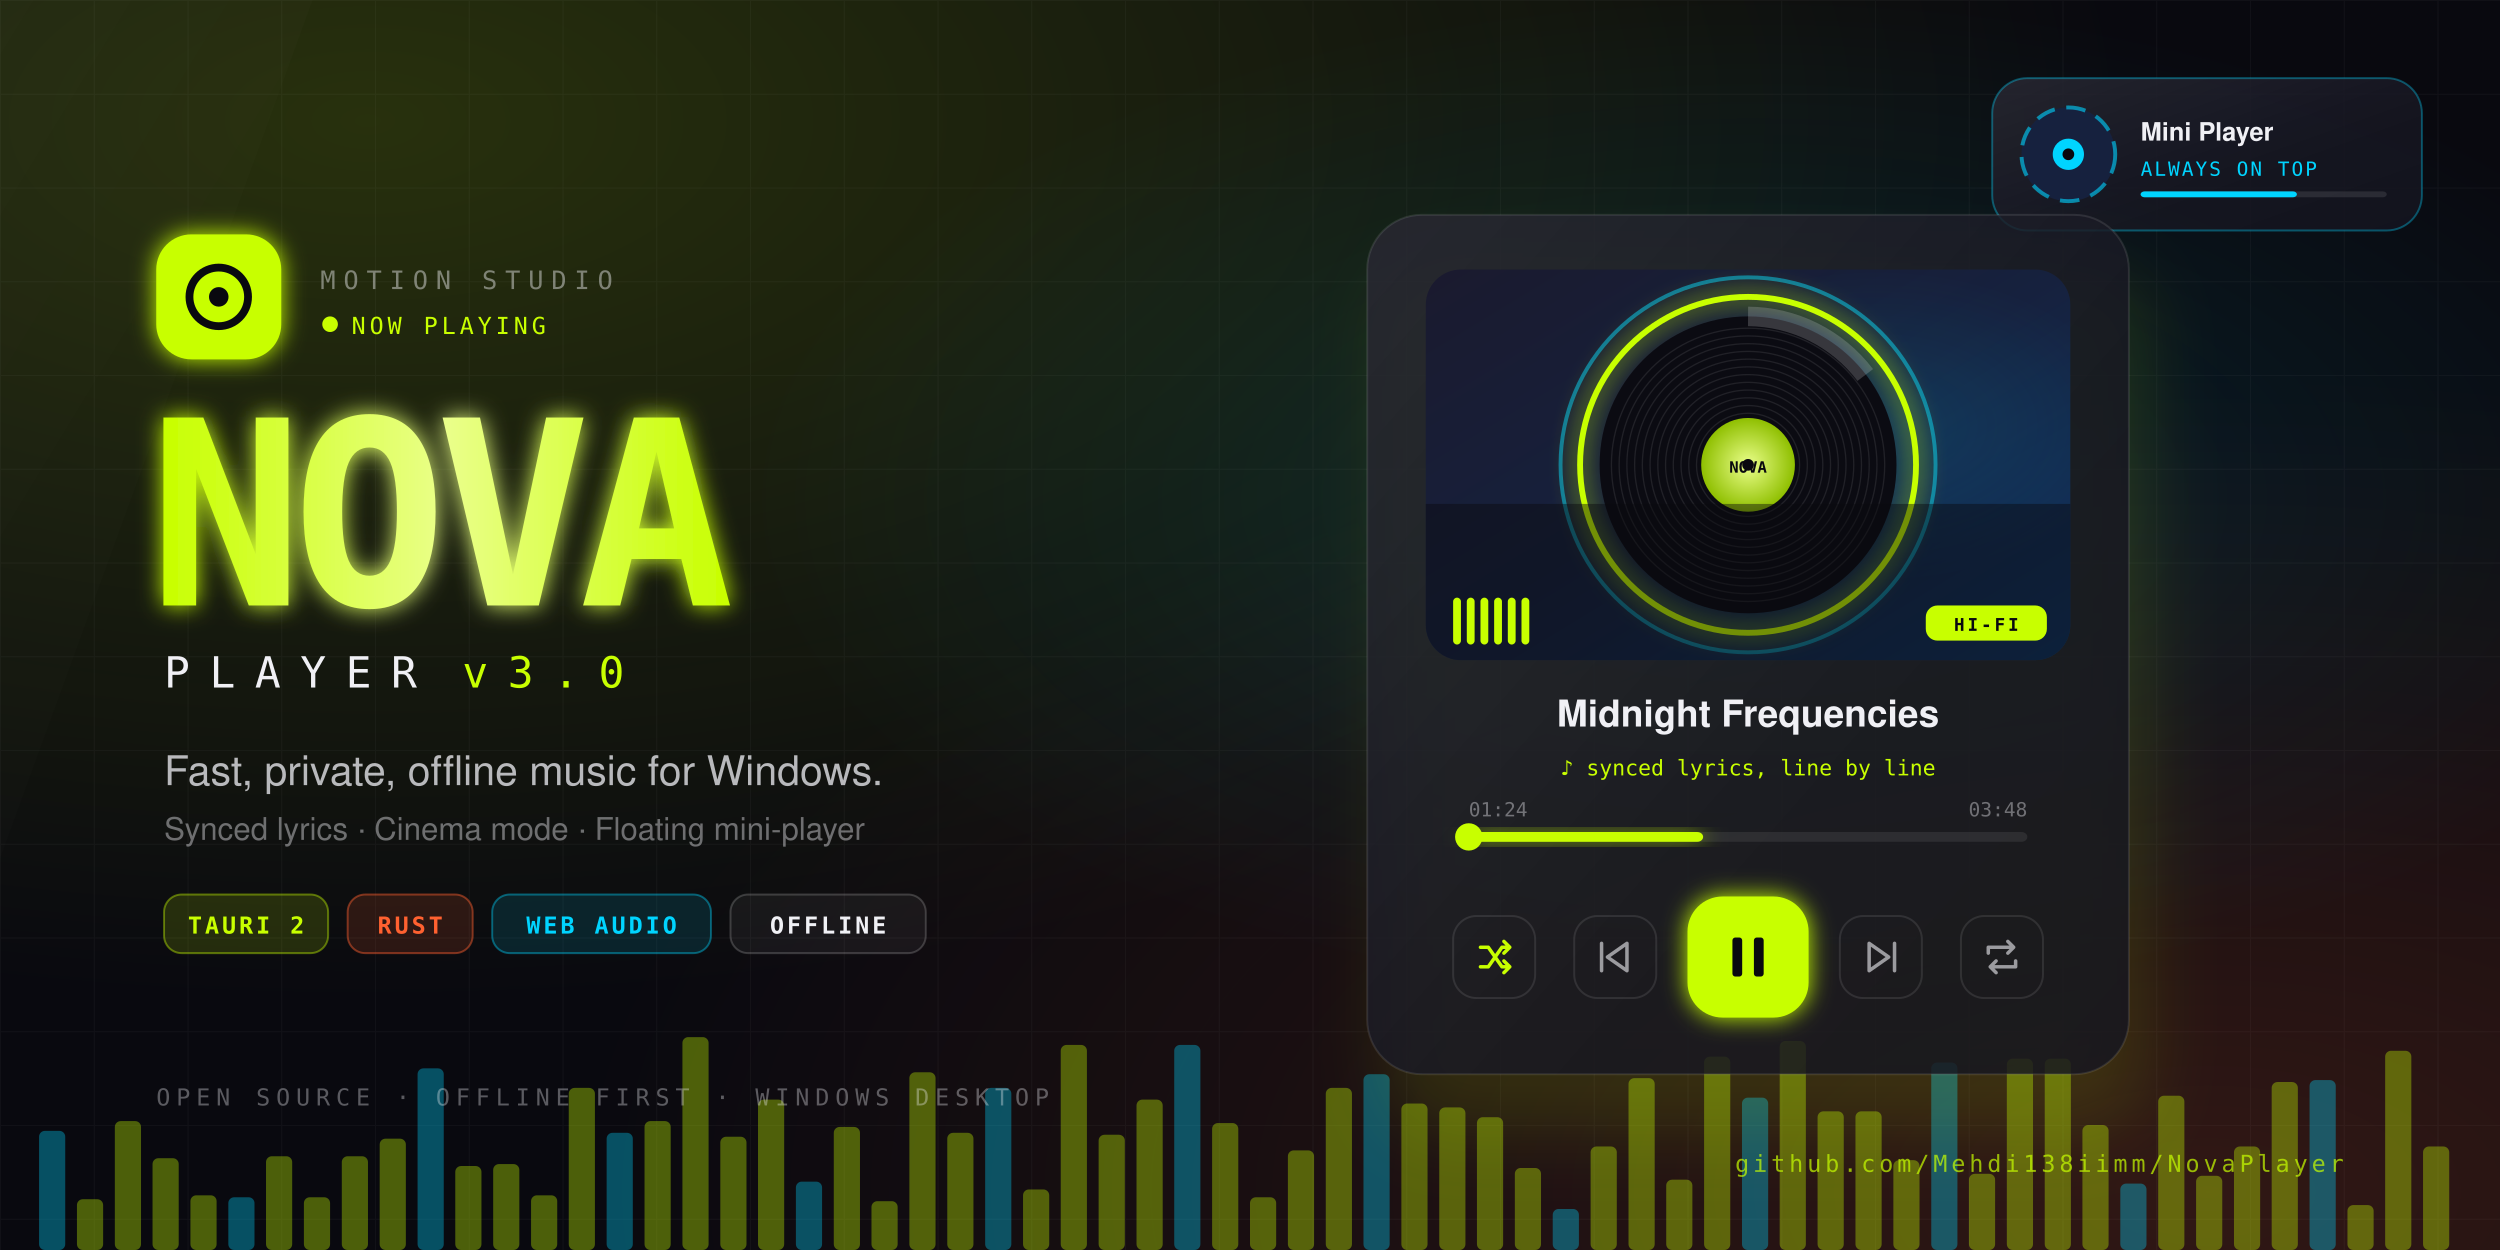
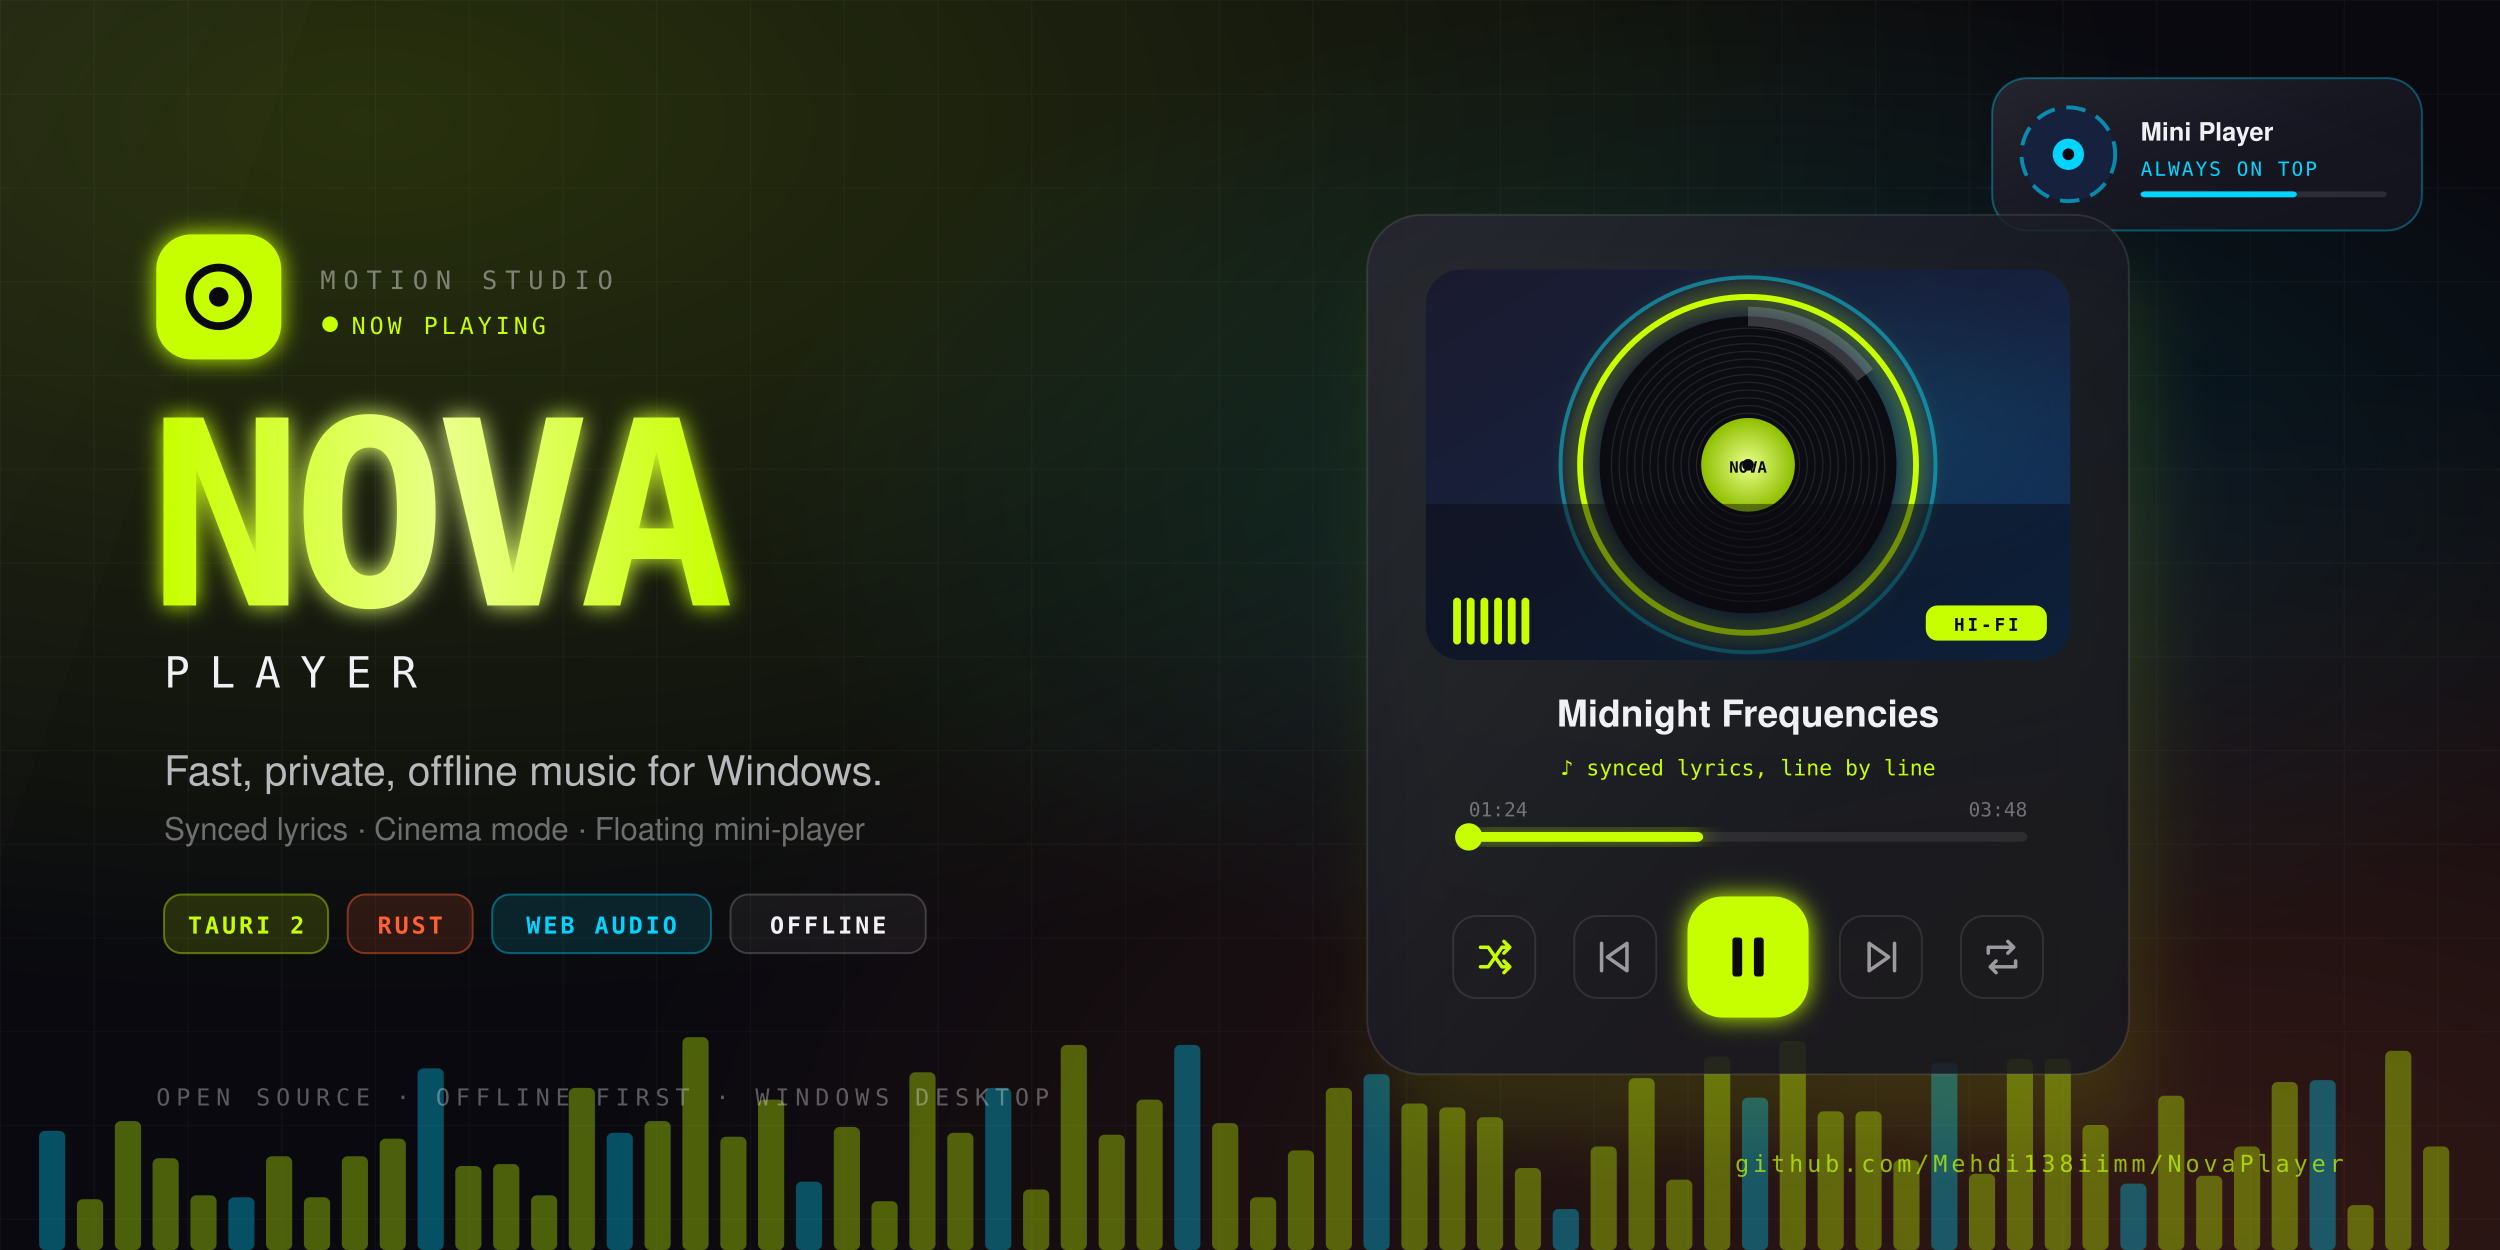
<svg xmlns="http://www.w3.org/2000/svg" viewBox="0 0 1280 640" width="1280" height="640" font-family="Segoe UI, Helvetica, Arial, sans-serif">
  <defs>
    <radialGradient id="g1" cx="15%" cy="10%" r="70%">
      <stop offset="0" stop-color="#c8ff00" stop-opacity=".16" />
      <stop offset="1" stop-color="#c8ff00" stop-opacity="0" />
    </radialGradient>
    <radialGradient id="g2" cx="88%" cy="95%" r="65%">
      <stop offset="0" stop-color="#ff6130" stop-opacity=".16" />
      <stop offset="1" stop-color="#ff6130" stop-opacity="0" />
    </radialGradient>
    <radialGradient id="g3" cx="70%" cy="40%" r="40%">
      <stop offset="0" stop-color="#00d4ff" stop-opacity=".12" />
      <stop offset="1" stop-color="#00d4ff" stop-opacity="0" />
    </radialGradient>
    <pattern id="grid" width="48" height="48" patternUnits="userSpaceOnUse">
      <path d="M48 0H0V48" fill="none" stroke="#fff" stroke-opacity=".035" />
    </pattern>
    <linearGradient id="glass" x1="0" y1="0" x2="1" y2="1">
      <stop offset="0" stop-color="#fff" stop-opacity=".09" />
      <stop offset=".6" stop-color="#fff" stop-opacity=".03" />
      <stop offset="1" stop-color="#fff" stop-opacity=".02" />
    </linearGradient>
    <linearGradient id="art" x1="0" y1="0" x2="1" y2="1">
      <stop offset="0" stop-color="#1a1a2e" />
      <stop offset=".5" stop-color="#16213e" />
      <stop offset="1" stop-color="#0f3460" />
    </linearGradient>
    <linearGradient id="neonTxt" x1="0" y1="0" x2="1" y2="0">
      <stop offset="0" stop-color="#c8ff00" />
      <stop offset=".5" stop-color="#eaff8a" />
      <stop offset="1" stop-color="#c8ff00" />
      <animate attributeName="x1" values="-1;1" dur="4s" repeatCount="indefinite" />
      <animate attributeName="x2" values="0;2" dur="4s" repeatCount="indefinite" />
    </linearGradient>
    <radialGradient id="label" cx="50%" cy="50%" r="50%">
      <stop offset="0" stop-color="#eaff8a" />
      <stop offset="1" stop-color="#8fbf00" />
    </radialGradient>
    <filter id="glow" x="-50%" y="-50%" width="200%" height="200%">
      <feGaussianBlur stdDeviation="6" result="b" />
      <feMerge>
        <feMergeNode in="b" />
        <feMergeNode in="SourceGraphic" />
      </feMerge>
    </filter>
    <filter id="soft" x="-30%" y="-30%" width="160%" height="160%">
      <feGaussianBlur stdDeviation="18" />
    </filter>
    <clipPath id="artClip">
      <rect x="0" y="0" width="330" height="200" rx="18" />
    </clipPath>
  </defs>
  <style>
.float{animation:fl 6s ease-in-out infinite}
.float2{animation:fl 7s ease-in-out infinite reverse}
@keyframes fl{0%,100%{transform:translateY(0)}50%{transform:translateY(-14px)}}
.spin{transform-box:fill-box;transform-origin:center;animation:sp 6s linear infinite}
@keyframes sp{to{transform:rotate(360deg)}}
.ring{transform-box:fill-box;transform-origin:center;animation:rg 1.2s ease-in-out infinite}
.ring2{transform-box:fill-box;transform-origin:center;animation:rg 1.2s ease-in-out infinite;animation-delay:-.6s}
@keyframes rg{0%,100%{transform:scale(1);opacity:.9}50%{transform:scale(1.07);opacity:.22}}
.eq{transform-box:fill-box;transform-origin:bottom;animation:eqa .8s ease-in-out infinite alternate}
@keyframes eqa{from{transform:scaleY(.25)}to{transform:scaleY(1)}}
.vb{transform-box:fill-box;transform-origin:bottom;animation:vba 1s ease-in-out infinite alternate;opacity:.35}
@keyframes vba{from{transform:scaleY(.15)}to{transform:scaleY(1)}}
.prog{animation:pg 12s linear infinite}
@keyframes pg{from{width:0}to{width:286px}}
.thumb{animation:th 12s linear infinite}
@keyframes th{from{transform:translateX(0)}to{transform:translateX(286px)}}
.pt{animation:ptf 10s linear infinite;opacity:0}
@keyframes ptf{0%{transform:translateY(0);opacity:0}20%{opacity:.7}100%{transform:translateY(-160px);opacity:0}}
.fade{animation:fd 1.2s ease-out both}
.fade2{animation:fd 1.2s ease-out .25s both}
.fade3{animation:fd 1.2s ease-out .5s both}
.fade4{animation:fd 1.2s ease-out .75s both}
@keyframes fd{from{opacity:0;transform:translateX(-24px)}to{opacity:1;transform:none}}
.blink{animation:bl 1.6s ease-in-out infinite}
@keyframes bl{0%,100%{opacity:1}50%{opacity:.25}}
.scan{animation:sc 5s linear infinite}
@keyframes sc{from{transform:translateX(-400px)}to{transform:translateX(1400px)}}
.lyr{animation:ly 6s ease-in-out infinite}
@keyframes ly{0%,30%{transform:translateY(0)}35%,65%{transform:translateY(-22px)}70%,100%{transform:translateY(-44px)}}
</style>
  <rect width="1280" height="640" fill="#09090f" />
  <rect width="1280" height="640" fill="url(#g1)" />
  <rect width="1280" height="640" fill="url(#g2)" />
  <rect width="1280" height="640" fill="url(#g3)" />
  <rect width="1280" height="640" fill="url(#grid)" />
  <g>
    <circle class="pt" cx="728" cy="228" r="2" fill="#00d4ff" style="animation-duration:11.1s;animation-delay:-6.1s" />
    <circle class="pt" cx="490" cy="410" r="1.5" fill="#c8ff00" style="animation-duration:7.6s;animation-delay:-4.9s" />
    <circle class="pt" cx="57" cy="286" r="2.5" fill="#ff6130" style="animation-duration:8.1s;animation-delay:-6.9s" />
    <circle class="pt" cx="915" cy="357" r="2" fill="#ffffff" style="animation-duration:6.6s;animation-delay:-1.0s" />
    <circle class="pt" cx="402" cy="345" r="1.5" fill="#c8ff00" style="animation-duration:9.9s;animation-delay:-9.9s" />
    <circle class="pt" cx="981" cy="352" r="1" fill="#ffffff" style="animation-duration:12.7s;animation-delay:-1.2s" />
    <circle class="pt" cx="408" cy="489" r="1.5" fill="#c8ff00" style="animation-duration:9.5s;animation-delay:-6.4s" />
    <circle class="pt" cx="810" cy="474" r="2.5" fill="#00d4ff" style="animation-duration:11.9s;animation-delay:-0.8s" />
    <circle class="pt" cx="348" cy="130" r="1" fill="#00d4ff" style="animation-duration:7.2s;animation-delay:-9.0s" />
    <circle class="pt" cx="1252" cy="610" r="2.5" fill="#00d4ff" style="animation-duration:11.3s;animation-delay:-3.5s" />
    <circle class="pt" cx="43" cy="14" r="1" fill="#ffffff" style="animation-duration:10.2s;animation-delay:-9.3s" />
    <circle class="pt" cx="398" cy="216" r="1" fill="#00d4ff" style="animation-duration:8.0s;animation-delay:-2.9s" />
    <circle class="pt" cx="1201" cy="333" r="2" fill="#c8ff00" style="animation-duration:10.4s;animation-delay:-8.3s" />
    <circle class="pt" cx="724" cy="469" r="2.5" fill="#00d4ff" style="animation-duration:12.6s;animation-delay:-8.8s" />
    <circle class="pt" cx="1089" cy="155" r="1" fill="#c8ff00" style="animation-duration:13.0s;animation-delay:-7.8s" />
    <circle class="pt" cx="306" cy="176" r="1.5" fill="#c8ff00" style="animation-duration:9.8s;animation-delay:-7.3s" />
    <circle class="pt" cx="667" cy="530" r="2.5" fill="#c8ff00" style="animation-duration:12.3s;animation-delay:-1.1s" />
    <circle class="pt" cx="508" cy="195" r="2" fill="#ffffff" style="animation-duration:6.3s;animation-delay:-1.0s" />
    <circle class="pt" cx="1150" cy="28" r="1" fill="#00d4ff" style="animation-duration:9.5s;animation-delay:-6.1s" />
    <circle class="pt" cx="567" cy="463" r="2.5" fill="#ff6130" style="animation-duration:10.1s;animation-delay:-2.5s" />
    <circle class="pt" cx="1145" cy="207" r="2.5" fill="#ffffff" style="animation-duration:7.1s;animation-delay:-1.2s" />
    <circle class="pt" cx="647" cy="74" r="1.5" fill="#ff6130" style="animation-duration:9.4s;animation-delay:-2.1s" />
    <circle class="pt" cx="250" cy="158" r="2" fill="#ffffff" style="animation-duration:7.1s;animation-delay:-8.8s" />
    <circle class="pt" cx="449" cy="96" r="2.5" fill="#00d4ff" style="animation-duration:13.1s;animation-delay:-1.6s" />
    <circle class="pt" cx="330" cy="441" r="2.5" fill="#ff6130" style="animation-duration:8.7s;animation-delay:-2.0s" />
    <circle class="pt" cx="188" cy="374" r="1" fill="#c8ff00" style="animation-duration:8.7s;animation-delay:-4.6s" />
  </g>
  <g>
    <rect class="vb" x="20.0" y="579" width="13.4" height="61" rx="3" fill="#00d4ff" style="animation-duration:1.26s;animation-delay:-0.39s" />
    <rect class="vb" x="39.4" y="614" width="13.4" height="26" rx="3" fill="#c8ff00" style="animation-duration:0.56s;animation-delay:-0.54s" />
    <rect class="vb" x="58.8" y="574" width="13.4" height="66" rx="3" fill="#c8ff00" style="animation-duration:0.97s;animation-delay:-0.91s" />
    <rect class="vb" x="78.1" y="593" width="13.4" height="47" rx="3" fill="#c8ff00" style="animation-duration:0.53s;animation-delay:-0.43s" />
    <rect class="vb" x="97.5" y="612" width="13.4" height="28" rx="3" fill="#c8ff00" style="animation-duration:0.69s;animation-delay:-0.55s" />
    <rect class="vb" x="116.9" y="613" width="13.4" height="27" rx="3" fill="#00d4ff" style="animation-duration:1.16s;animation-delay:-0.12s" />
    <rect class="vb" x="136.2" y="592" width="13.4" height="48" rx="3" fill="#c8ff00" style="animation-duration:1.0s;animation-delay:-0.58s" />
    <rect class="vb" x="155.6" y="613" width="13.4" height="27" rx="3" fill="#c8ff00" style="animation-duration:0.96s;animation-delay:-0.4s" />
    <rect class="vb" x="175.0" y="592" width="13.4" height="48" rx="3" fill="#c8ff00" style="animation-duration:0.54s;animation-delay:-0.86s" />
    <rect class="vb" x="194.4" y="583" width="13.4" height="57" rx="3" fill="#c8ff00" style="animation-duration:0.84s;animation-delay:-0.54s" />
    <rect class="vb" x="213.8" y="547" width="13.4" height="93" rx="3" fill="#00d4ff" style="animation-duration:0.75s;animation-delay:-0.82s" />
    <rect class="vb" x="233.1" y="597" width="13.4" height="43" rx="3" fill="#c8ff00" style="animation-duration:0.58s;animation-delay:-0.57s" />
    <rect class="vb" x="252.5" y="596" width="13.4" height="44" rx="3" fill="#c8ff00" style="animation-duration:0.8s;animation-delay:-0.55s" />
    <rect class="vb" x="271.9" y="612" width="13.4" height="28" rx="3" fill="#c8ff00" style="animation-duration:0.95s;animation-delay:-0.62s" />
    <rect class="vb" x="291.2" y="557" width="13.4" height="83" rx="3" fill="#c8ff00" style="animation-duration:1.04s;animation-delay:-0.43s" />
    <rect class="vb" x="310.6" y="580" width="13.4" height="60" rx="3" fill="#00d4ff" style="animation-duration:0.87s;animation-delay:-0.92s" />
    <rect class="vb" x="330.0" y="574" width="13.4" height="66" rx="3" fill="#c8ff00" style="animation-duration:0.74s;animation-delay:-0.79s" />
    <rect class="vb" x="349.4" y="531" width="13.4" height="109" rx="3" fill="#c8ff00" style="animation-duration:1.12s;animation-delay:-0.08s" />
    <rect class="vb" x="368.8" y="582" width="13.4" height="58" rx="3" fill="#c8ff00" style="animation-duration:0.92s;animation-delay:-0.88s" />
    <rect class="vb" x="388.1" y="563" width="13.4" height="77" rx="3" fill="#c8ff00" style="animation-duration:0.73s;animation-delay:-0.98s" />
    <rect class="vb" x="407.5" y="605" width="13.4" height="35" rx="3" fill="#00d4ff" style="animation-duration:0.91s;animation-delay:-0.16s" />
    <rect class="vb" x="426.9" y="577" width="13.4" height="63" rx="3" fill="#c8ff00" style="animation-duration:0.62s;animation-delay:-0.49s" />
    <rect class="vb" x="446.2" y="615" width="13.4" height="25" rx="3" fill="#c8ff00" style="animation-duration:1.27s;animation-delay:-0.08s" />
    <rect class="vb" x="465.6" y="549" width="13.4" height="91" rx="3" fill="#c8ff00" style="animation-duration:0.96s;animation-delay:-0.88s" />
    <rect class="vb" x="485.0" y="580" width="13.4" height="60" rx="3" fill="#c8ff00" style="animation-duration:0.77s;animation-delay:-0.35s" />
    <rect class="vb" x="504.4" y="557" width="13.4" height="83" rx="3" fill="#00d4ff" style="animation-duration:0.96s;animation-delay:-0.46s" />
    <rect class="vb" x="523.8" y="609" width="13.4" height="31" rx="3" fill="#c8ff00" style="animation-duration:1.26s;animation-delay:-0.47s" />
    <rect class="vb" x="543.1" y="535" width="13.4" height="105" rx="3" fill="#c8ff00" style="animation-duration:0.55s;animation-delay:-0.73s" />
    <rect class="vb" x="562.5" y="581" width="13.4" height="59" rx="3" fill="#c8ff00" style="animation-duration:1.02s;animation-delay:-0.99s" />
    <rect class="vb" x="581.9" y="563" width="13.4" height="77" rx="3" fill="#c8ff00" style="animation-duration:0.73s;animation-delay:-0.39s" />
    <rect class="vb" x="601.2" y="535" width="13.4" height="105" rx="3" fill="#00d4ff" style="animation-duration:0.78s;animation-delay:-0.94s" />
    <rect class="vb" x="620.6" y="575" width="13.4" height="65" rx="3" fill="#c8ff00" style="animation-duration:0.63s;animation-delay:-0.12s" />
    <rect class="vb" x="640.0" y="613" width="13.4" height="27" rx="3" fill="#c8ff00" style="animation-duration:0.67s;animation-delay:-0.29s" />
    <rect class="vb" x="659.4" y="589" width="13.4" height="51" rx="3" fill="#c8ff00" style="animation-duration:0.82s;animation-delay:-0.92s" />
    <rect class="vb" x="678.8" y="557" width="13.4" height="83" rx="3" fill="#c8ff00" style="animation-duration:0.56s;animation-delay:-0.45s" />
    <rect class="vb" x="698.1" y="550" width="13.4" height="90" rx="3" fill="#00d4ff" style="animation-duration:0.72s;animation-delay:-0.14s" />
    <rect class="vb" x="717.5" y="565" width="13.4" height="75" rx="3" fill="#c8ff00" style="animation-duration:1.19s;animation-delay:-0.28s" />
    <rect class="vb" x="736.9" y="567" width="13.4" height="73" rx="3" fill="#c8ff00" style="animation-duration:1.29s;animation-delay:-0.68s" />
    <rect class="vb" x="756.2" y="572" width="13.4" height="68" rx="3" fill="#c8ff00" style="animation-duration:1.27s;animation-delay:-0.15s" />
    <rect class="vb" x="775.6" y="598" width="13.4" height="42" rx="3" fill="#c8ff00" style="animation-duration:0.62s;animation-delay:-0.66s" />
    <rect class="vb" x="795.0" y="619" width="13.4" height="21" rx="3" fill="#00d4ff" style="animation-duration:0.89s;animation-delay:-0.59s" />
    <rect class="vb" x="814.4" y="587" width="13.4" height="53" rx="3" fill="#c8ff00" style="animation-duration:0.73s;animation-delay:-0.15s" />
    <rect class="vb" x="833.8" y="552" width="13.4" height="88" rx="3" fill="#c8ff00" style="animation-duration:0.8s;animation-delay:-0.57s" />
    <rect class="vb" x="853.1" y="604" width="13.4" height="36" rx="3" fill="#c8ff00" style="animation-duration:1.05s;animation-delay:-0.52s" />
    <rect class="vb" x="872.5" y="541" width="13.4" height="99" rx="3" fill="#c8ff00" style="animation-duration:1.02s;animation-delay:-0.74s" />
    <rect class="vb" x="891.9" y="562" width="13.4" height="78" rx="3" fill="#00d4ff" style="animation-duration:1.22s;animation-delay:-0.78s" />
    <rect class="vb" x="911.2" y="533" width="13.4" height="107" rx="3" fill="#c8ff00" style="animation-duration:1.14s;animation-delay:-0.39s" />
    <rect class="vb" x="930.6" y="569" width="13.4" height="71" rx="3" fill="#c8ff00" style="animation-duration:0.82s;animation-delay:-0.48s" />
    <rect class="vb" x="950.0" y="569" width="13.4" height="71" rx="3" fill="#c8ff00" style="animation-duration:0.55s;animation-delay:-0.07s" />
    <rect class="vb" x="969.4" y="594" width="13.4" height="46" rx="3" fill="#c8ff00" style="animation-duration:0.85s;animation-delay:-0.11s" />
    <rect class="vb" x="988.8" y="544" width="13.4" height="96" rx="3" fill="#00d4ff" style="animation-duration:0.54s;animation-delay:-0.0s" />
    <rect class="vb" x="1008.1" y="601" width="13.4" height="39" rx="3" fill="#c8ff00" style="animation-duration:0.93s;animation-delay:-0.95s" />
    <rect class="vb" x="1027.5" y="542" width="13.4" height="98" rx="3" fill="#c8ff00" style="animation-duration:0.52s;animation-delay:-0.87s" />
    <rect class="vb" x="1046.9" y="542" width="13.4" height="98" rx="3" fill="#c8ff00" style="animation-duration:0.8s;animation-delay:-0.63s" />
    <rect class="vb" x="1066.2" y="576" width="13.4" height="64" rx="3" fill="#c8ff00" style="animation-duration:0.98s;animation-delay:-0.47s" />
    <rect class="vb" x="1085.6" y="606" width="13.4" height="34" rx="3" fill="#00d4ff" style="animation-duration:1.18s;animation-delay:-0.99s" />
    <rect class="vb" x="1105.0" y="561" width="13.4" height="79" rx="3" fill="#c8ff00" style="animation-duration:0.88s;animation-delay:-0.31s" />
    <rect class="vb" x="1124.4" y="602" width="13.4" height="38" rx="3" fill="#c8ff00" style="animation-duration:0.58s;animation-delay:-0.34s" />
    <rect class="vb" x="1143.8" y="587" width="13.4" height="53" rx="3" fill="#c8ff00" style="animation-duration:0.88s;animation-delay:-0.69s" />
    <rect class="vb" x="1163.1" y="554" width="13.4" height="86" rx="3" fill="#c8ff00" style="animation-duration:0.52s;animation-delay:-0.95s" />
    <rect class="vb" x="1182.5" y="553" width="13.4" height="87" rx="3" fill="#00d4ff" style="animation-duration:0.79s;animation-delay:-0.69s" />
    <rect class="vb" x="1201.9" y="617" width="13.4" height="23" rx="3" fill="#c8ff00" style="animation-duration:1.11s;animation-delay:-0.3s" />
    <rect class="vb" x="1221.2" y="538" width="13.4" height="102" rx="3" fill="#c8ff00" style="animation-duration:1.19s;animation-delay:-0.7s" />
    <rect class="vb" x="1240.6" y="587" width="13.4" height="53" rx="3" fill="#c8ff00" style="animation-duration:0.91s;animation-delay:-0.91s" />
  </g>
  <rect class="scan" x="0" y="0" width="160" height="640" fill="url(#glass)" opacity=".25" transform="skewX(-20)" />
  <g transform="translate(80,120)">
    <g class="fade">
      <rect width="64" height="64" rx="18" fill="#c8ff00" filter="url(#glow)" />
      <g transform="translate(32,32)" fill="#09090f">
        <circle r="15" fill="none" stroke="#09090f" stroke-width="4" />
        <circle r="5" />
      </g>
      <text x="84" y="28" font-family="Cascadia Mono, Consolas, monospace" font-size="13" letter-spacing="4" fill="#f0f0f5" fill-opacity=".45">MOTION STUDIO</text>
      <g transform="translate(84,40)">
        <circle cx="5" cy="6" r="4" fill="#c8ff00" class="blink" />
        <text x="16" y="11" font-family="Cascadia Mono, Consolas, monospace" font-size="12" letter-spacing="2" fill="#c8ff00">NOW PLAYING</text>
      </g>
    </g>
    <g class="fade2">
      <text x="-4" y="190" font-family="Cascadia Mono, Consolas, monospace" font-size="132" font-weight="800" letter-spacing="-6" fill="url(#neonTxt)" filter="url(#glow)">NOVA</text>
-       <text x="4" y="232" font-family="Cascadia Mono, Consolas, monospace" font-size="22" letter-spacing="10" fill="#f0f0f5">PLAYER <tspan fill="#c8ff00">v3.0</tspan>
-       </text>
+       <text x="4" y="232" font-family="Cascadia Mono, Consolas, monospace" font-size="22" letter-spacing="10" fill="#f0f0f5">PLAYER</text>
    </g>
    <g class="fade3">
      <text x="4" y="282" font-size="21" fill="#f0f0f5" fill-opacity=".75">Fast, private, offline music for Windows.</text>
      <text x="4" y="310" font-size="16" fill="#f0f0f5" fill-opacity=".42">Synced lyrics · Cinema mode · Floating mini-player</text>
    </g>
    <g class="fade4" font-family="Cascadia Mono, Consolas, monospace" font-size="12" letter-spacing="1.5" font-weight="700">
      <g transform="translate(4,338)">
        <rect width="84" height="30" rx="9" fill="#c8ff00" fill-opacity=".14" stroke="#c8ff00" stroke-opacity=".4" />
        <text x="42" y="20" text-anchor="middle" fill="#c8ff00">TAURI 2</text>
      </g>
      <g transform="translate(98,338)">
        <rect width="64" height="30" rx="9" fill="#ff6130" fill-opacity=".14" stroke="#ff6130" stroke-opacity=".45" />
        <text x="32" y="20" text-anchor="middle" fill="#ff6130">RUST</text>
      </g>
      <g transform="translate(172,338)">
        <rect width="112" height="30" rx="9" fill="#00d4ff" fill-opacity=".12" stroke="#00d4ff" stroke-opacity=".4" />
        <text x="56" y="20" text-anchor="middle" fill="#00d4ff">WEB AUDIO</text>
      </g>
      <g transform="translate(294,338)">
        <rect width="100" height="30" rx="9" fill="#fff" fill-opacity=".05" stroke="#fff" stroke-opacity=".18" />
        <text x="50" y="20" text-anchor="middle" fill="#f0f0f5">OFFLINE</text>
      </g>
    </g>
  </g>
  <g class="float2" transform="translate(0,0)">
    <g transform="translate(1020,40)">
      <rect width="220" height="78" rx="18" fill="#0f0f1a" fill-opacity=".85" stroke="#00d4ff" stroke-opacity=".35" />
      <rect width="220" height="78" rx="18" fill="url(#glass)" />
      <g transform="translate(39,39)">
        <circle r="24" fill="#16213e" />
        <g class="spin">
          <circle r="24" fill="none" stroke="#00d4ff" stroke-opacity=".6" stroke-dasharray="10 6" stroke-width="2" />
        </g>
        <circle r="8" fill="#00d4ff" />
        <circle r="3" fill="#09090f" />
      </g>
      <text x="76" y="32" font-size="13" font-weight="700" fill="#f0f0f5">Mini Player</text>
      <text x="76" y="50" font-family="Cascadia Mono, Consolas, monospace" font-size="10" letter-spacing="1" fill="#00d4ff">ALWAYS ON TOP</text>
      <g transform="translate(76,58)">
        <rect width="126" height="3" rx="2" fill="#fff" fill-opacity=".1" />
        <rect width="80" height="3" rx="2" fill="#00d4ff" />
      </g>
    </g>
  </g>
  <g class="float">
    <g transform="translate(700,110)">
      <rect x="10" y="30" width="390" height="440" rx="30" fill="#c8ff00" opacity=".12" filter="url(#soft)" />
      <rect width="390" height="440" rx="28" fill="#0f0f1a" fill-opacity=".82" stroke="#fff" stroke-opacity=".1" />
      <rect width="390" height="440" rx="28" fill="url(#glass)" />
      <g transform="translate(30,28)">
        <g clip-path="url(#artClip)">
          <rect width="330" height="200" fill="url(#art)" />
          <rect width="330" height="200" fill="url(#g3)" />
          <g transform="translate(165,100)">
            <circle class="ring2" r="96" fill="none" stroke="#00d4ff" stroke-width="2" stroke-opacity=".5" />
            <circle class="ring" r="86" fill="none" stroke="#c8ff00" stroke-width="3" filter="url(#glow)" />
            <g class="spin">
              <circle r="76" fill="#0b0b12" />
              <g transform="scale(.66)">
                <circle r="40" fill="none" stroke="rgba(255,255,255,0.09)" stroke-width="1" />
                <circle r="46" fill="none" stroke="rgba(255,255,255,0.09)" stroke-width="1" />
                <circle r="52" fill="none" stroke="rgba(255,255,255,0.09)" stroke-width="1" />
                <circle r="58" fill="none" stroke="rgba(255,255,255,0.09)" stroke-width="1" />
                <circle r="64" fill="none" stroke="rgba(255,255,255,0.09)" stroke-width="1" />
                <circle r="70" fill="none" stroke="rgba(255,255,255,0.09)" stroke-width="1" />
                <circle r="76" fill="none" stroke="rgba(255,255,255,0.09)" stroke-width="1" />
                <circle r="82" fill="none" stroke="rgba(255,255,255,0.09)" stroke-width="1" />
                <circle r="88" fill="none" stroke="rgba(255,255,255,0.09)" stroke-width="1" />
                <circle r="94" fill="none" stroke="rgba(255,255,255,0.09)" stroke-width="1" />
                <circle r="100" fill="none" stroke="rgba(255,255,255,0.09)" stroke-width="1" />
                <circle r="106" fill="none" stroke="rgba(255,255,255,0.09)" stroke-width="1" />
              </g>
              <path d="M0,-76 A76,76 0 0 1 60,-46" stroke="#fff" stroke-opacity=".18" stroke-width="10" fill="none" />
              <circle r="24" fill="url(#label)" />
              <text y="4" text-anchor="middle" font-family="Cascadia Mono, Consolas, monospace" font-size="8" font-weight="800" fill="#09090f">NOVA</text>
              <circle r="3" fill="#09090f" />
            </g>
          </g>
          <rect y="120" width="330" height="80" fill="#09090f" fill-opacity=".45" />
        </g>
        <g transform="translate(14,168)">
          <rect class="eq" x="0" y="0" width="4" height="24" rx="2" fill="#c8ff00" style="animation-delay:-0.00s" />
          <rect class="eq" x="7" y="0" width="4" height="24" rx="2" fill="#c8ff00" style="animation-delay:-0.13s" />
          <rect class="eq" x="14" y="0" width="4" height="24" rx="2" fill="#c8ff00" style="animation-delay:-0.26s" />
          <rect class="eq" x="21" y="0" width="4" height="24" rx="2" fill="#c8ff00" style="animation-delay:-0.39s" />
          <rect class="eq" x="28" y="0" width="4" height="24" rx="2" fill="#c8ff00" style="animation-delay:-0.52s" />
          <rect class="eq" x="35" y="0" width="4" height="24" rx="2" fill="#c8ff00" style="animation-delay:-0.65s" />
        </g>
        <g transform="translate(256,172)">
          <rect width="62" height="18" rx="6" fill="#c8ff00" />
          <text x="31" y="13" text-anchor="middle" font-family="Cascadia Mono, Consolas, monospace" font-size="9" font-weight="800" letter-spacing="1.5" fill="#09090f">HI-FI</text>
        </g>
      </g>
      <text x="195" y="262" text-anchor="middle" font-size="19" font-weight="700" fill="#f0f0f5">Midnight Frequencies</text>
      <svg x="40" y="272" width="310" height="22" overflow="hidden">
        <g class="lyr" font-family="Cascadia Mono, Consolas, monospace" font-size="11" fill="#c8ff00" text-anchor="middle">
          <text x="155" y="15">♪ synced lyrics, line by line</text>
          <text x="155" y="37">♪ from your own .LRC files</text>
          <text x="155" y="59">♪ offline · no account · no ads</text>
        </g>
      </svg>
      <g transform="translate(52,316)">
        <text x="0" y="-8" font-family="Cascadia Mono, Consolas, monospace" font-size="10" fill="#f0f0f5" fill-opacity=".4">01:24</text>
        <text x="286" y="-8" text-anchor="end" font-family="Cascadia Mono, Consolas, monospace" font-size="10" fill="#f0f0f5" fill-opacity=".4">03:48</text>
        <rect width="286" height="5" rx="3" fill="#fff" fill-opacity=".08" />
        <rect class="prog" width="120" height="5" rx="3" fill="#c8ff00" filter="url(#glow)" />
        <circle class="thumb" cx="0" cy="2.5" r="7" fill="#c8ff00" />
      </g>
      <g transform="translate(195,380)" stroke-linecap="round" stroke-linejoin="round">
        <g transform="translate(-130,0)">
          <rect x="-21" y="-21" width="42" height="42" rx="12" fill="none" stroke="#fff" stroke-opacity=".1" />
          <path d="M-7,-5 H-3 L4,5 H8 M-7,5 H-3 L4,-5 H8 M5,-8 L8,-5 L5,-2 M5,2 L8,5 L5,8" stroke="#c8ff00" stroke-width="1.8" fill="none" />
        </g>
        <g transform="translate(-68,0)">
          <rect x="-21" y="-21" width="42" height="42" rx="12" fill="none" stroke="#fff" stroke-opacity=".1" />
          <path d="M6,-7 L-4,0 L6,7 Z M-7,-7 V7" stroke="#f0f0f5" stroke-opacity=".6" stroke-width="1.8" fill="none" />
        </g>
        <g>
          <rect x="-31" y="-31" width="62" height="62" rx="18" fill="#c8ff00" filter="url(#glow)" />
          <rect x="-8" y="-10" width="5" height="20" rx="1.5" fill="#09090f" />
          <rect x="3" y="-10" width="5" height="20" rx="1.5" fill="#09090f" />
        </g>
        <g transform="translate(68,0)">
          <rect x="-21" y="-21" width="42" height="42" rx="12" fill="none" stroke="#fff" stroke-opacity=".1" />
          <path d="M-6,-7 L4,0 L-6,7 Z M7,-7 V7" stroke="#f0f0f5" stroke-opacity=".6" stroke-width="1.8" fill="none" />
        </g>
        <g transform="translate(130,0)">
          <rect x="-21" y="-21" width="42" height="42" rx="12" fill="none" stroke="#fff" stroke-opacity=".1" />
          <path d="M-7,-2 V-5 H6 M3,-8 L6,-5 L3,-2 M7,2 V5 H-6 M-3,8 L-6,5 L-3,2" stroke="#f0f0f5" stroke-opacity=".6" stroke-width="1.8" fill="none" />
        </g>
      </g>
    </g>
  </g>
  <text x="80" y="566" font-family="Cascadia Mono, Consolas, monospace" font-size="12" letter-spacing="3" fill="#f0f0f5" fill-opacity=".35">OPEN SOURCE · OFFLINE FIRST · WINDOWS DESKTOP</text>
  <text x="1200" y="600" text-anchor="end" font-family="Cascadia Mono, Consolas, monospace" font-size="12" letter-spacing="2" fill="#c8ff00" fill-opacity=".7">github.com/Mehdi138iimm/NovaPlayer</text>
</svg>
